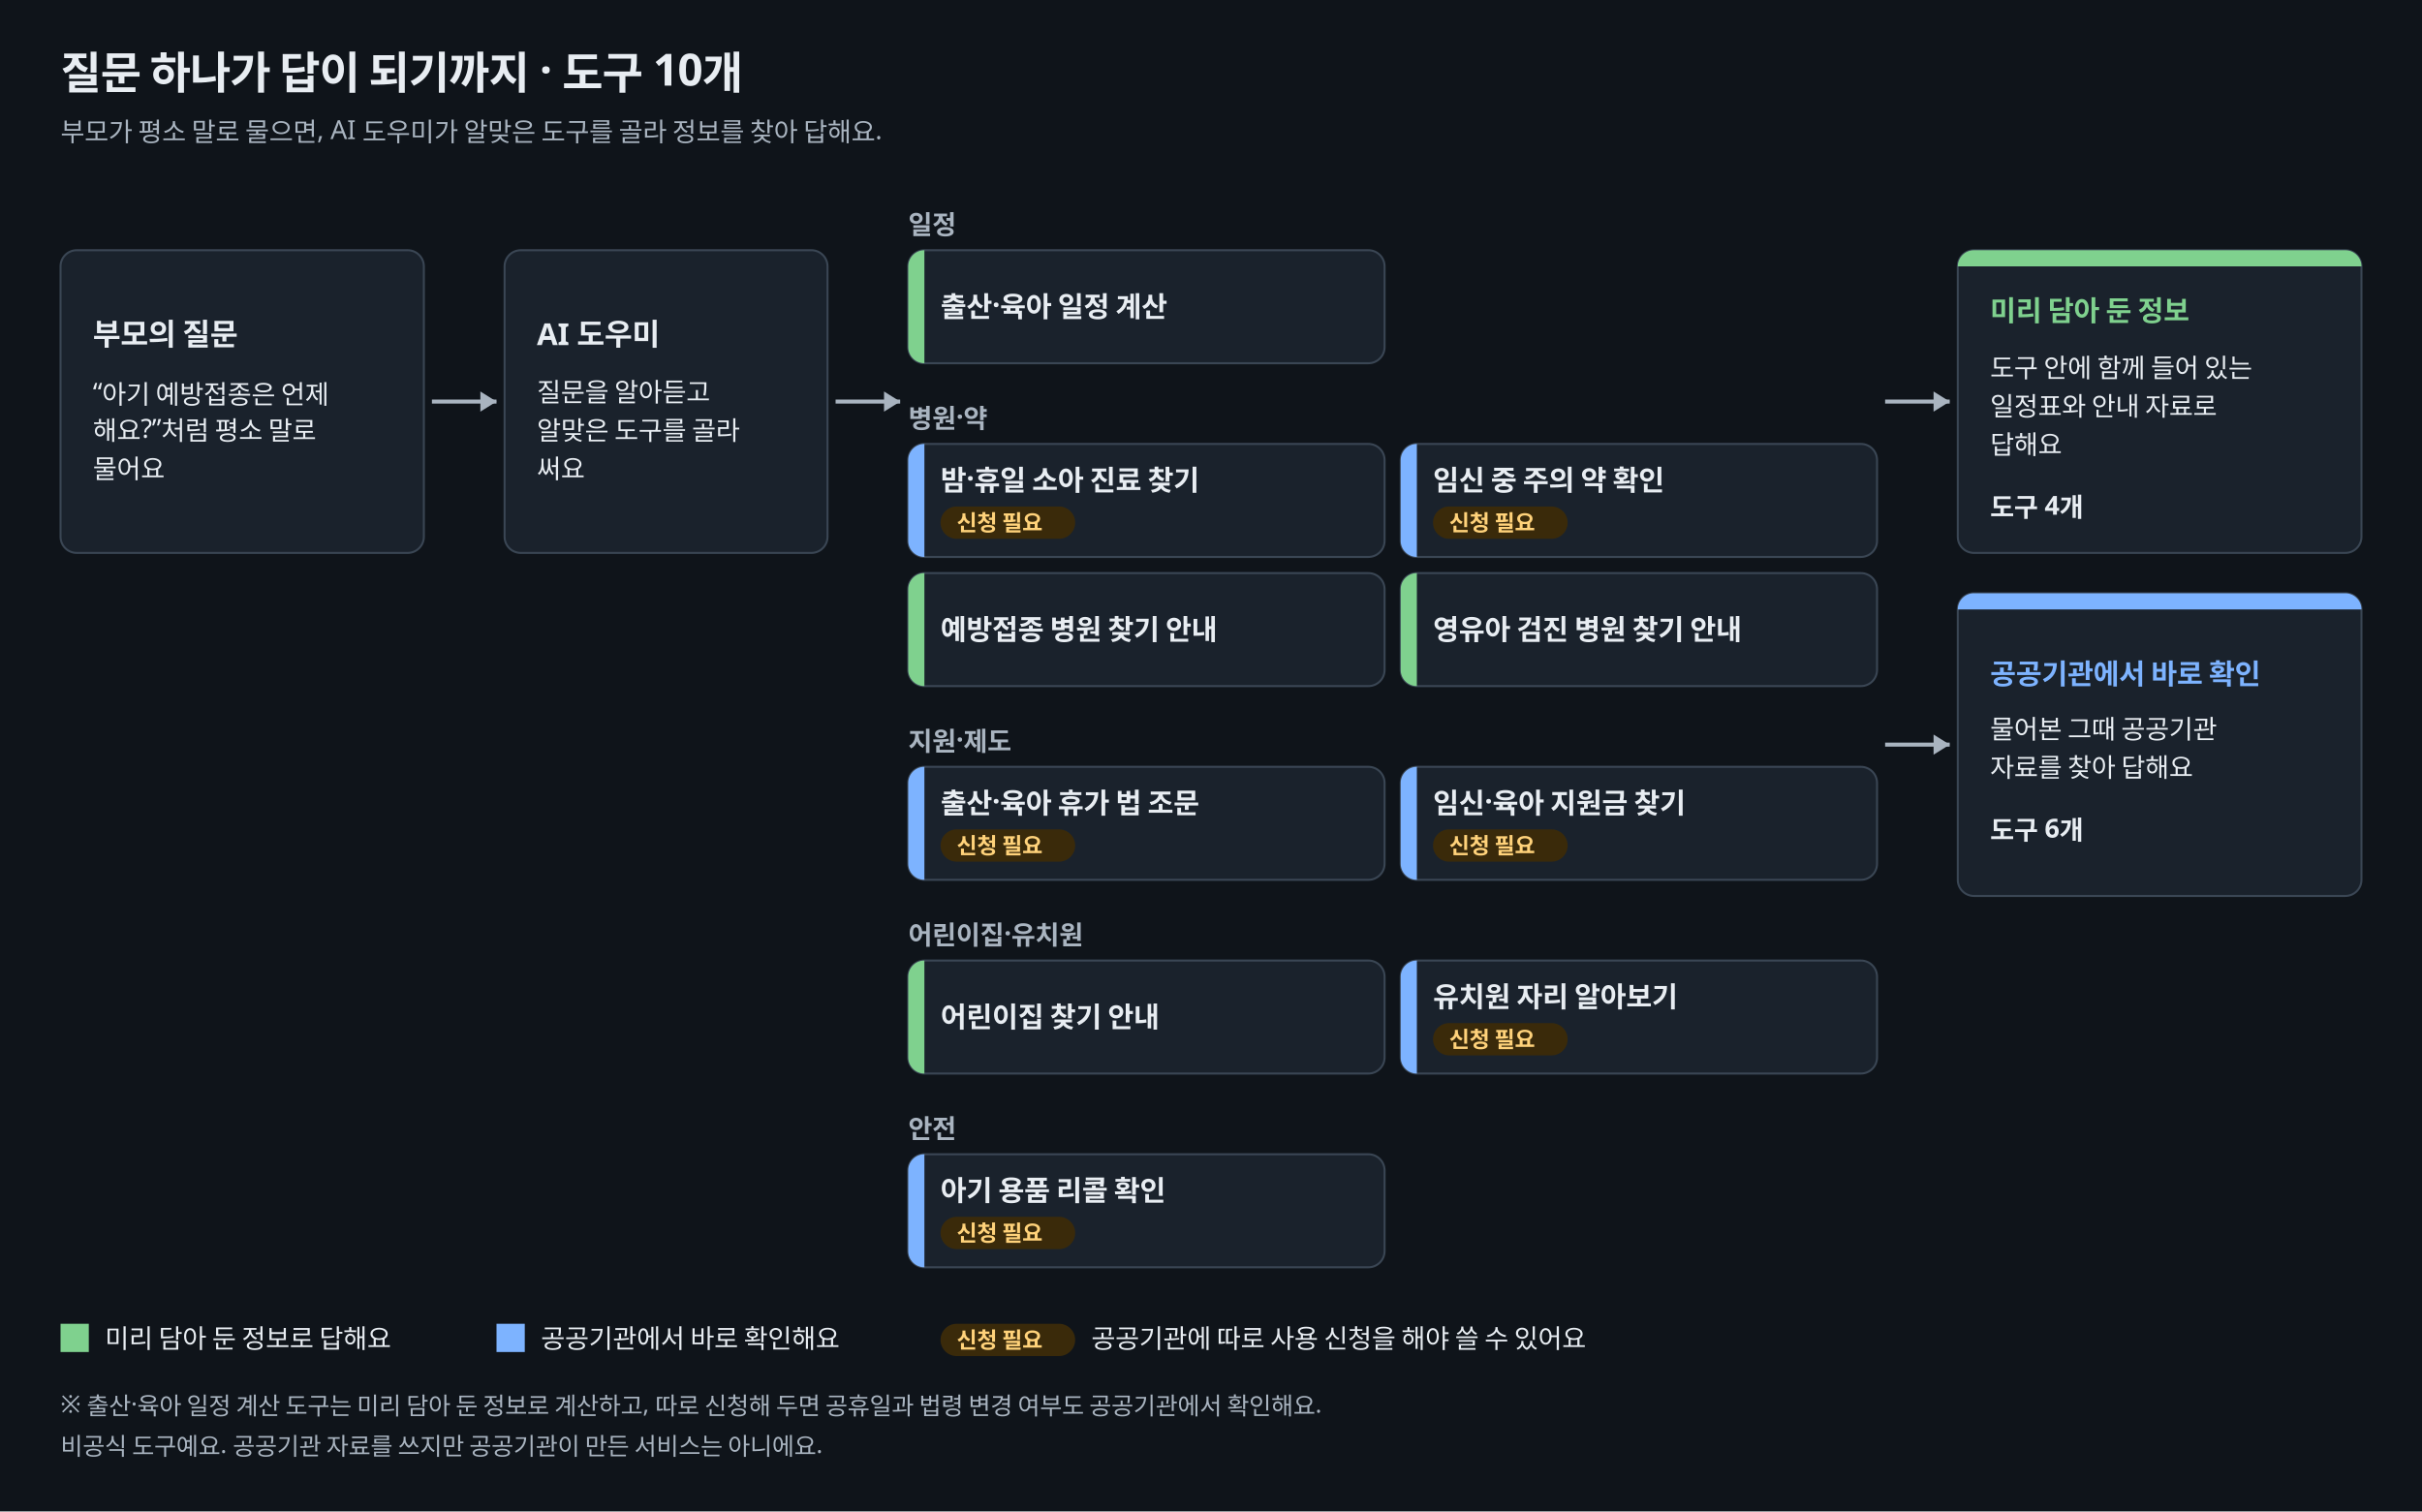
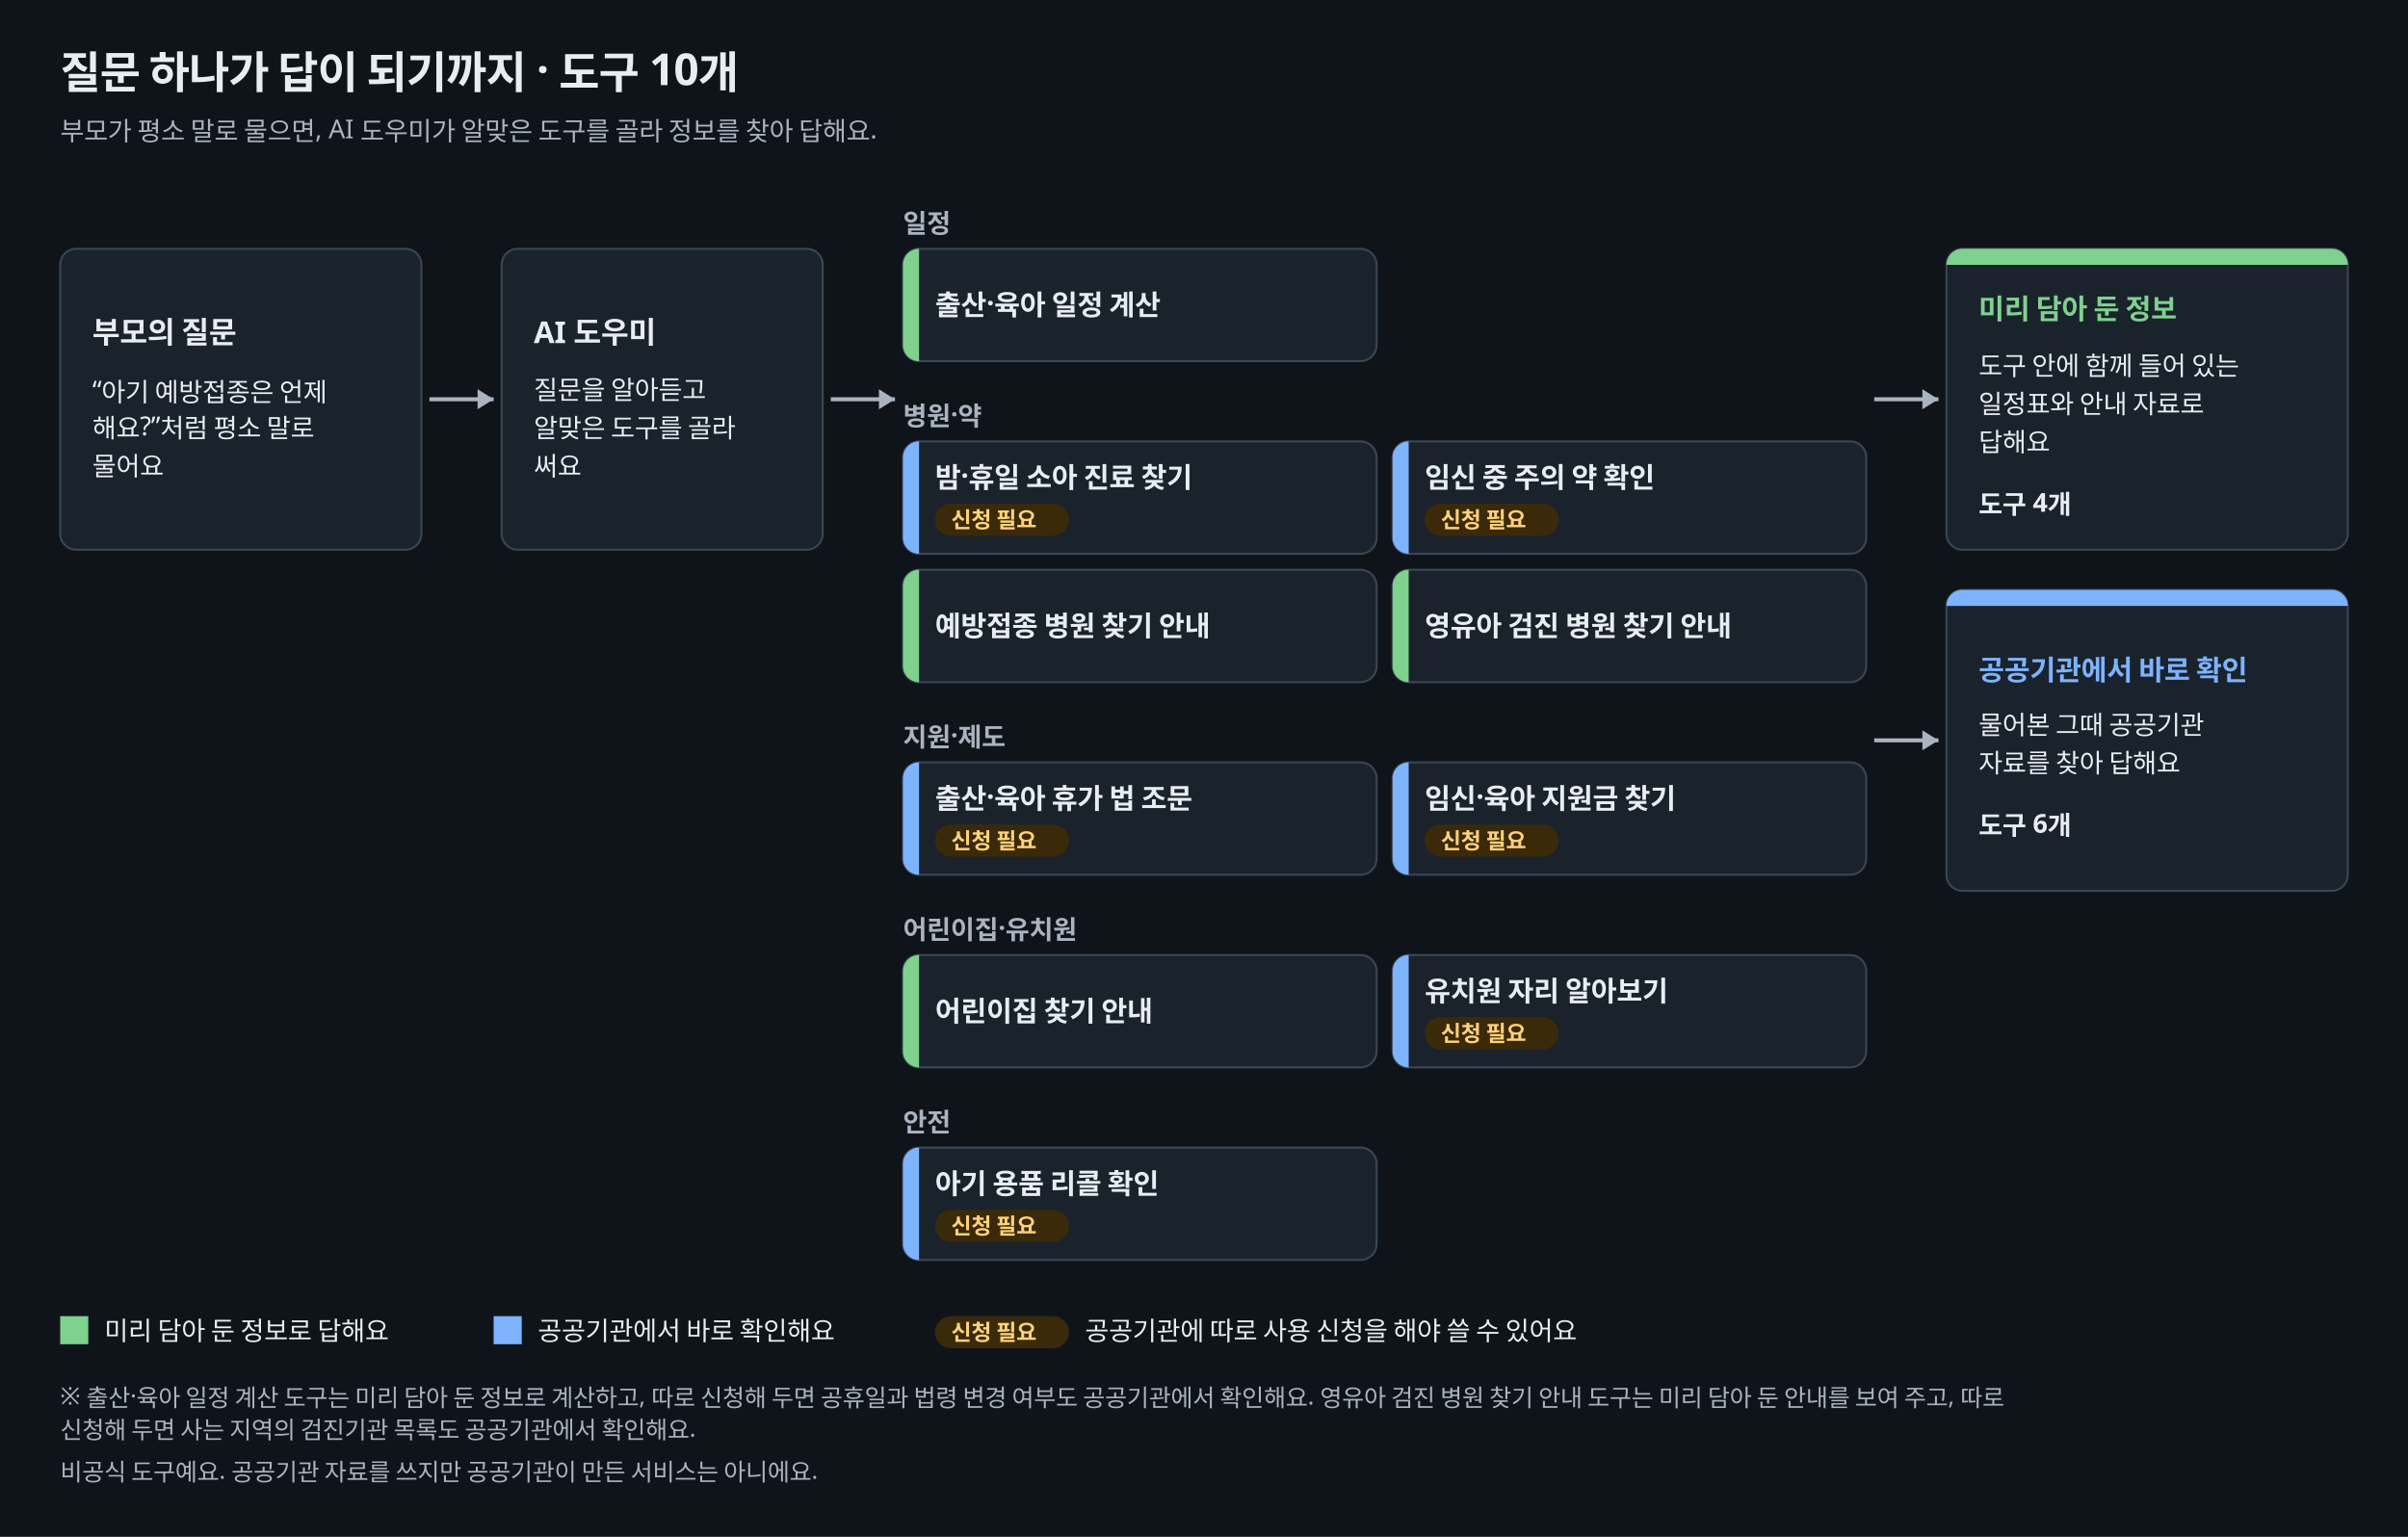
- <svg xmlns="http://www.w3.org/2000/svg" width="1200" height="749" viewBox="0 0 1200 749" role="img" aria-labelledby="title desc" font-family="Pretendard, 'Apple SD Gothic Neo', 'Noto Sans KR', 'Malgun Gothic', sans-serif">
-   <rect x="0" y="0" width="1200" height="749" fill="#0F141A" />
+ <svg xmlns="http://www.w3.org/2000/svg" width="1200" height="766" viewBox="0 0 1200 766" role="img" aria-labelledby="title desc" font-family="Pretendard, 'Apple SD Gothic Neo', 'Noto Sans KR', 'Malgun Gothic', sans-serif">
+   <rect x="0" y="0" width="1200" height="766" fill="#0F141A" />
  <text x="30" y="44" font-size="22" fill="#E8EDF2" data-max-w="1140" letter-spacing="-0.4" font-weight="700">
    <tspan x="30" y="44">질문 하나가 답이 되기까지 · 도구 10개</tspan>
  </text>
  <text x="30" y="70" font-size="13" fill="#A9B4C0" data-max-w="1140" letter-spacing="-0.1">
    <tspan x="30" y="70">부모가 평소 말로 물으면, AI 도우미가 알맞은 도구를 골라 정보를 찾아 답해요.</tspan>
  </text>
  <rect x="30" y="124" width="180" height="150" rx="8" fill="#1A222C" stroke="#3A4654" />
  <text x="46" y="171" font-size="15" fill="#E8EDF2" data-max-w="148" letter-spacing="-0.1" font-weight="700">
    <tspan x="46" y="171">부모의 질문</tspan>
  </text>
  <text x="46" y="199" font-size="13" fill="#E8EDF2" data-max-w="148" letter-spacing="-0.1">
    <tspan x="46" y="199">“아기 예방접종은 언제</tspan>
    <tspan x="46" y="218">해요?”처럼 평소 말로</tspan>
    <tspan x="46" y="237">물어요</tspan>
  </text>
  <line x1="214" y1="199" x2="246" y2="199" stroke="#A9B4C0" stroke-width="2" />
  <polygon points="246,199 238,194 238,204" fill="#A9B4C0" />
  <rect x="250" y="124" width="160" height="150" rx="8" fill="#1A222C" stroke="#3A4654" />
  <text x="266" y="171" font-size="15" fill="#E8EDF2" data-max-w="128" letter-spacing="-0.1" font-weight="700">
    <tspan x="266" y="171">AI 도우미</tspan>
  </text>
  <text x="266" y="199" font-size="13" fill="#E8EDF2" data-max-w="128" letter-spacing="-0.1">
    <tspan x="266" y="199">질문을 알아듣고</tspan>
    <tspan x="266" y="218">알맞은 도구를 골라</tspan>
    <tspan x="266" y="237">써요</tspan>
  </text>
  <line x1="414" y1="199" x2="446" y2="199" stroke="#A9B4C0" stroke-width="2" />
  <polygon points="446,199 438,194 438,204" fill="#A9B4C0" />
  <text x="450" y="116" font-size="13" fill="#A9B4C0" data-max-w="480" letter-spacing="-0.1" font-weight="700">
    <tspan x="450" y="116">일정</tspan>
  </text>
  <g data-tool="get_timeline" data-source="builtin">
    <rect x="450" y="124" width="236" height="56" rx="8" fill="#1A222C" stroke="#3A4654" />
    <path d="M458 124 A8 8 0 0 0 450 132 V172 A8 8 0 0 0 458 180 Z" fill="#7FD18E" />
    <text x="466" y="157" font-size="14" fill="#E8EDF2" data-max-w="212" letter-spacing="-0.1" font-weight="700">
      <tspan x="466" y="157">출산·육아 일정 계산</tspan>
    </text>
  </g>
  <text x="450" y="212" font-size="13" fill="#A9B4C0" data-max-w="480" letter-spacing="-0.1" font-weight="700">
    <tspan x="450" y="212">병원·약</tspan>
  </text>
  <g data-tool="find_night_pediatric" data-source="live-key" data-key="required">
    <rect x="450" y="220" width="236" height="56" rx="8" fill="#1A222C" stroke="#3A4654" />
    <path d="M458 220 A8 8 0 0 0 450 228 V268 A8 8 0 0 0 458 276 Z" fill="#7DB3FF" />
    <text x="466" y="243" font-size="14" fill="#E8EDF2" data-max-w="212" letter-spacing="-0.1" font-weight="700">
      <tspan x="466" y="243">밤·휴일 소아 진료 찾기</tspan>
    </text>
    <rect x="466" y="251" width="66.7" height="16" rx="8" fill="#3A2A0A" />
    <text x="474" y="263" font-size="11" fill="#FFD27A" data-max-w="50.7" letter-spacing="-0.1" font-weight="700">
      <tspan x="474" y="263">신청 필요</tspan>
    </text>
  </g>
  <g data-tool="check_pregnancy_drug" data-source="live-key" data-key="required">
    <rect x="694" y="220" width="236" height="56" rx="8" fill="#1A222C" stroke="#3A4654" />
    <path d="M702 220 A8 8 0 0 0 694 228 V268 A8 8 0 0 0 702 276 Z" fill="#7DB3FF" />
    <text x="710" y="243" font-size="14" fill="#E8EDF2" data-max-w="212" letter-spacing="-0.1" font-weight="700">
      <tspan x="710" y="243">임신 중 주의 약 확인</tspan>
    </text>
    <rect x="710" y="251" width="66.7" height="16" rx="8" fill="#3A2A0A" />
    <text x="718" y="263" font-size="11" fill="#FFD27A" data-max-w="50.7" letter-spacing="-0.1" font-weight="700">
      <tspan x="718" y="263">신청 필요</tspan>
    </text>
  </g>
  <g data-tool="find_vaccination_clinic" data-source="builtin">
    <rect x="450" y="284" width="236" height="56" rx="8" fill="#1A222C" stroke="#3A4654" />
    <path d="M458 284 A8 8 0 0 0 450 292 V332 A8 8 0 0 0 458 340 Z" fill="#7FD18E" />
    <text x="466" y="317" font-size="14" fill="#E8EDF2" data-max-w="212" letter-spacing="-0.1" font-weight="700">
      <tspan x="466" y="317">예방접종 병원 찾기 안내</tspan>
    </text>
  </g>
  <g data-tool="find_checkup_clinic" data-source="builtin">
    <rect x="694" y="284" width="236" height="56" rx="8" fill="#1A222C" stroke="#3A4654" />
    <path d="M702 284 A8 8 0 0 0 694 292 V332 A8 8 0 0 0 702 340 Z" fill="#7FD18E" />
    <text x="710" y="317" font-size="14" fill="#E8EDF2" data-max-w="212" letter-spacing="-0.1" font-weight="700">
      <tspan x="710" y="317">영유아 검진 병원 찾기 안내</tspan>
    </text>
  </g>
  <text x="450" y="372" font-size="13" fill="#A9B4C0" data-max-w="480" letter-spacing="-0.1" font-weight="700">
    <tspan x="450" y="372">지원·제도</tspan>
  </text>
  <g data-tool="get_leave_article" data-source="live-key" data-key="required">
    <rect x="450" y="380" width="236" height="56" rx="8" fill="#1A222C" stroke="#3A4654" />
    <path d="M458 380 A8 8 0 0 0 450 388 V428 A8 8 0 0 0 458 436 Z" fill="#7DB3FF" />
    <text x="466" y="403" font-size="14" fill="#E8EDF2" data-max-w="212" letter-spacing="-0.1" font-weight="700">
      <tspan x="466" y="403">출산·육아 휴가 법 조문</tspan>
    </text>
    <rect x="466" y="411" width="66.7" height="16" rx="8" fill="#3A2A0A" />
    <text x="474" y="423" font-size="11" fill="#FFD27A" data-max-w="50.7" letter-spacing="-0.1" font-weight="700">
      <tspan x="474" y="423">신청 필요</tspan>
    </text>
  </g>
  <g data-tool="find_benefits" data-source="live-key" data-key="required">
    <rect x="694" y="380" width="236" height="56" rx="8" fill="#1A222C" stroke="#3A4654" />
    <path d="M702 380 A8 8 0 0 0 694 388 V428 A8 8 0 0 0 702 436 Z" fill="#7DB3FF" />
    <text x="710" y="403" font-size="14" fill="#E8EDF2" data-max-w="212" letter-spacing="-0.1" font-weight="700">
      <tspan x="710" y="403">임신·육아 지원금 찾기</tspan>
    </text>
    <rect x="710" y="411" width="66.7" height="16" rx="8" fill="#3A2A0A" />
    <text x="718" y="423" font-size="11" fill="#FFD27A" data-max-w="50.7" letter-spacing="-0.1" font-weight="700">
      <tspan x="718" y="423">신청 필요</tspan>
    </text>
  </g>
  <text x="450" y="468" font-size="13" fill="#A9B4C0" data-max-w="480" letter-spacing="-0.1" font-weight="700">
    <tspan x="450" y="468">어린이집·유치원</tspan>
  </text>
  <g data-tool="find_daycare" data-source="builtin">
    <rect x="450" y="476" width="236" height="56" rx="8" fill="#1A222C" stroke="#3A4654" />
    <path d="M458 476 A8 8 0 0 0 450 484 V524 A8 8 0 0 0 458 532 Z" fill="#7FD18E" />
    <text x="466" y="509" font-size="14" fill="#E8EDF2" data-max-w="212" letter-spacing="-0.1" font-weight="700">
      <tspan x="466" y="509">어린이집 찾기 안내</tspan>
    </text>
  </g>
  <g data-tool="find_kindergarten" data-source="live-key" data-key="required">
    <rect x="694" y="476" width="236" height="56" rx="8" fill="#1A222C" stroke="#3A4654" />
    <path d="M702 476 A8 8 0 0 0 694 484 V524 A8 8 0 0 0 702 532 Z" fill="#7DB3FF" />
    <text x="710" y="499" font-size="14" fill="#E8EDF2" data-max-w="212" letter-spacing="-0.1" font-weight="700">
      <tspan x="710" y="499">유치원 자리 알아보기</tspan>
    </text>
    <rect x="710" y="507" width="66.7" height="16" rx="8" fill="#3A2A0A" />
    <text x="718" y="519" font-size="11" fill="#FFD27A" data-max-w="50.7" letter-spacing="-0.1" font-weight="700">
      <tspan x="718" y="519">신청 필요</tspan>
    </text>
  </g>
  <text x="450" y="564" font-size="13" fill="#A9B4C0" data-max-w="480" letter-spacing="-0.1" font-weight="700">
    <tspan x="450" y="564">안전</tspan>
  </text>
  <g data-tool="check_recall" data-source="live-key" data-key="required">
    <rect x="450" y="572" width="236" height="56" rx="8" fill="#1A222C" stroke="#3A4654" />
    <path d="M458 572 A8 8 0 0 0 450 580 V620 A8 8 0 0 0 458 628 Z" fill="#7DB3FF" />
    <text x="466" y="595" font-size="14" fill="#E8EDF2" data-max-w="212" letter-spacing="-0.1" font-weight="700">
      <tspan x="466" y="595">아기 용품 리콜 확인</tspan>
    </text>
    <rect x="466" y="603" width="66.7" height="16" rx="8" fill="#3A2A0A" />
    <text x="474" y="615" font-size="11" fill="#FFD27A" data-max-w="50.7" letter-spacing="-0.1" font-weight="700">
      <tspan x="474" y="615">신청 필요</tspan>
    </text>
  </g>
  <rect x="970" y="124" width="200" height="150" rx="8" fill="#1A222C" stroke="#3A4654" />
  <path d="M970 132 A8 8 0 0 1 978 124 H1162 A8 8 0 0 1 1170 132 Z" fill="#7FD18E" />
  <text x="986" y="159" font-size="14" fill="#7FD18E" data-max-w="168" letter-spacing="-0.1" font-weight="700">
    <tspan x="986" y="159">미리 담아 둔 정보</tspan>
  </text>
  <text x="986" y="187" font-size="13" fill="#E8EDF2" data-max-w="168" letter-spacing="-0.1">
    <tspan x="986" y="187">도구 안에 함께 들어 있는</tspan>
    <tspan x="986" y="206">일정표와 안내 자료로</tspan>
    <tspan x="986" y="225">답해요</tspan>
  </text>
  <text x="986" y="256" font-size="13" fill="#E8EDF2" data-max-w="168" letter-spacing="-0.1" font-weight="700">
    <tspan x="986" y="256">도구 4개</tspan>
  </text>
  <line x1="934" y1="199" x2="966" y2="199" stroke="#A9B4C0" stroke-width="2" />
  <polygon points="966,199 958,194 958,204" fill="#A9B4C0" />
  <rect x="970" y="294" width="200" height="150" rx="8" fill="#1A222C" stroke="#3A4654" />
  <path d="M970 302 A8 8 0 0 1 978 294 H1162 A8 8 0 0 1 1170 302 Z" fill="#7DB3FF" />
  <text x="986" y="339" font-size="14" fill="#7DB3FF" data-max-w="168" letter-spacing="-0.1" font-weight="700">
    <tspan x="986" y="339">공공기관에서 바로 확인</tspan>
  </text>
  <text x="986" y="366" font-size="13" fill="#E8EDF2" data-max-w="168" letter-spacing="-0.1">
    <tspan x="986" y="366">물어본 그때 공공기관</tspan>
    <tspan x="986" y="385">자료를 찾아 답해요</tspan>
  </text>
  <text x="986" y="416" font-size="13" fill="#E8EDF2" data-max-w="168" letter-spacing="-0.1" font-weight="700">
    <tspan x="986" y="416">도구 6개</tspan>
  </text>
  <line x1="934" y1="369" x2="966" y2="369" stroke="#A9B4C0" stroke-width="2" />
  <polygon points="966,369 958,364 958,374" fill="#A9B4C0" />
  <rect x="30" y="656" width="14" height="14" fill="#7FD18E" />
  <text x="52" y="668" font-size="13" fill="#E8EDF2" data-max-w="162" letter-spacing="-0.1">
    <tspan x="52" y="668">미리 담아 둔 정보로 답해요</tspan>
  </text>
  <rect x="246" y="656" width="14" height="14" fill="#7DB3FF" />
  <text x="268" y="668" font-size="13" fill="#E8EDF2" data-max-w="166" letter-spacing="-0.1">
    <tspan x="268" y="668">공공기관에서 바로 확인해요</tspan>
  </text>
  <rect x="466" y="656" width="66.7" height="16" rx="8" fill="#3A2A0A" />
  <text x="474" y="668" font-size="11" fill="#FFD27A" data-max-w="50.7" letter-spacing="-0.1" font-weight="700">
    <tspan x="474" y="668">신청 필요</tspan>
  </text>
  <text x="540.7" y="668" font-size="13" fill="#E8EDF2" data-max-w="629.3" letter-spacing="-0.1">
    <tspan x="540.7" y="668">공공기관에 따로 사용 신청을 해야 쓸 수 있어요</tspan>
  </text>
  <text x="30" y="700" font-size="12" fill="#A9B4C0" data-max-w="1140" letter-spacing="-0.1">
-     <tspan x="30" y="700">※ 출산·육아 일정 계산 도구는 미리 담아 둔 정보로 계산하고, 따로 신청해 두면 공휴일과 법령 변경 여부도 공공기관에서 확인해요.</tspan>
+     <tspan x="30" y="700">※ 출산·육아 일정 계산 도구는 미리 담아 둔 정보로 계산하고, 따로 신청해 두면 공휴일과 법령 변경 여부도 공공기관에서 확인해요. 영유아 검진 병원 찾기 안내 도구는 미리 담아 둔 안내를 보여 주고, 따로</tspan>
+     <tspan x="30" y="717">신청해 두면 사는 지역의 검진기관 목록도 공공기관에서 확인해요.</tspan>
  </text>
-   <text x="30" y="721" font-size="12" fill="#A9B4C0" data-max-w="1140" letter-spacing="-0.1">
-     <tspan x="30" y="721">비공식 도구예요. 공공기관 자료를 쓰지만 공공기관이 만든 서비스는 아니에요.</tspan>
+   <text x="30" y="738" font-size="12" fill="#A9B4C0" data-max-w="1140" letter-spacing="-0.1">
+     <tspan x="30" y="738">비공식 도구예요. 공공기관 자료를 쓰지만 공공기관이 만든 서비스는 아니에요.</tspan>
  </text>
</svg>
